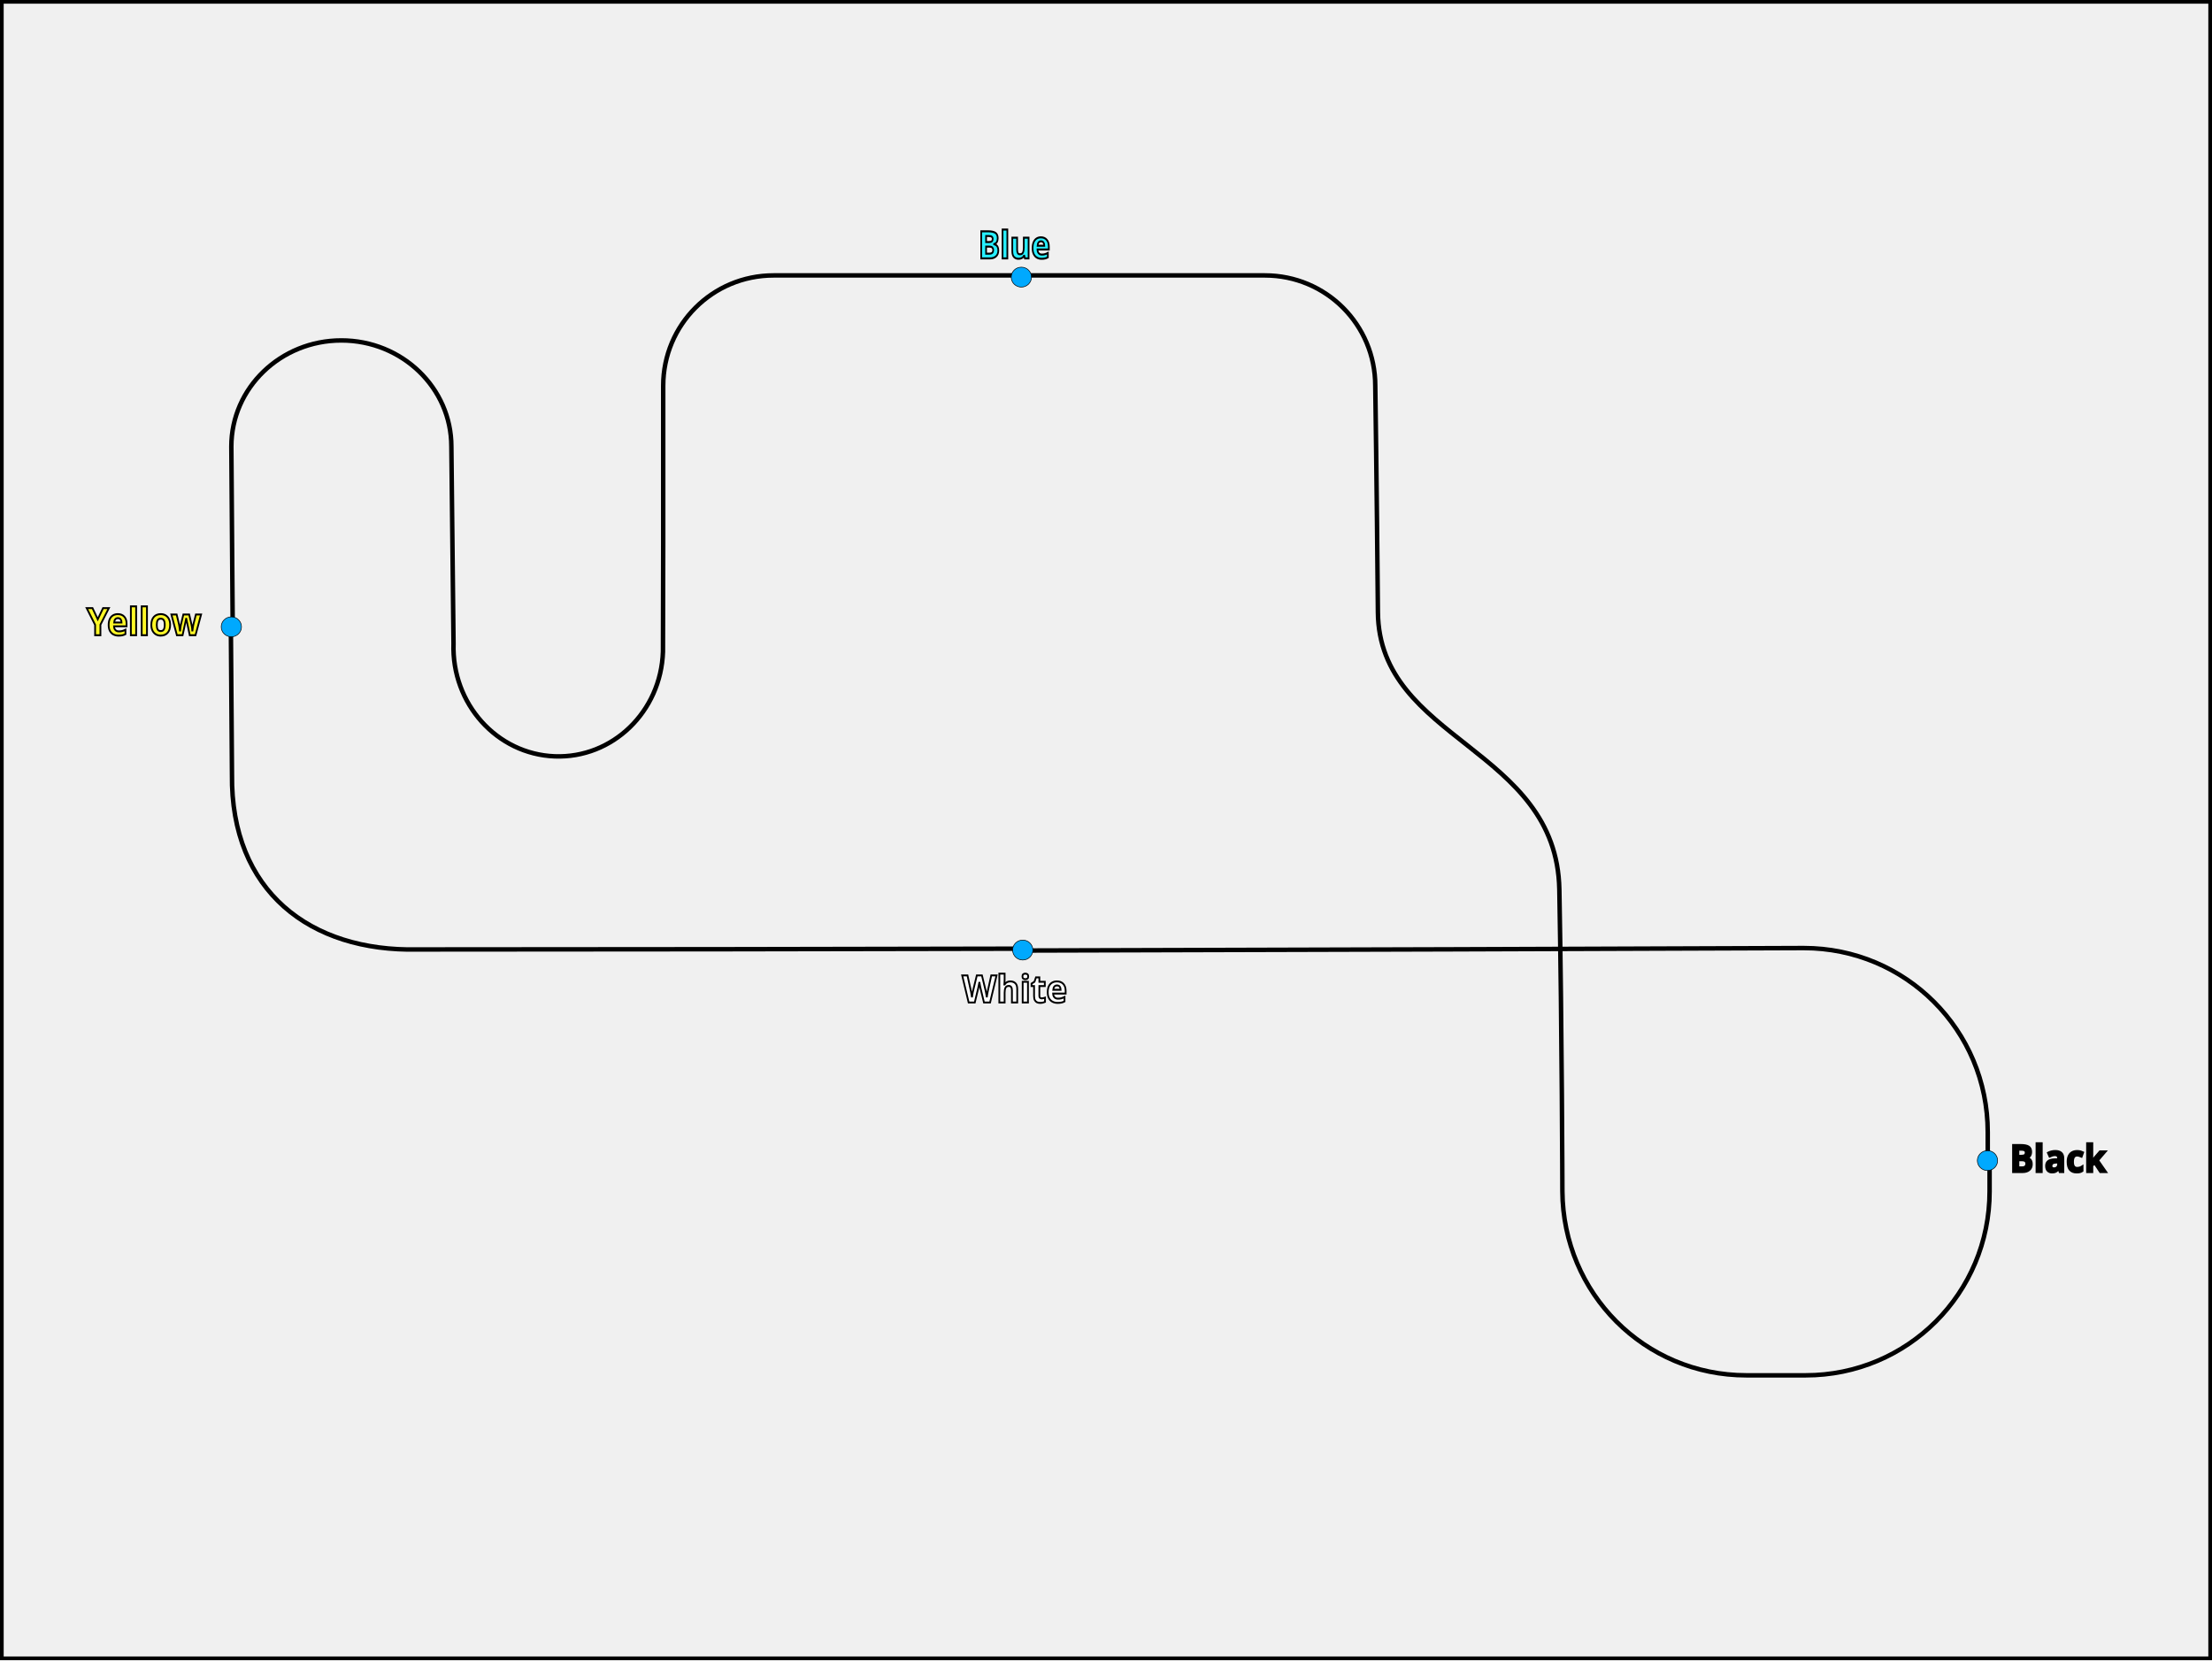
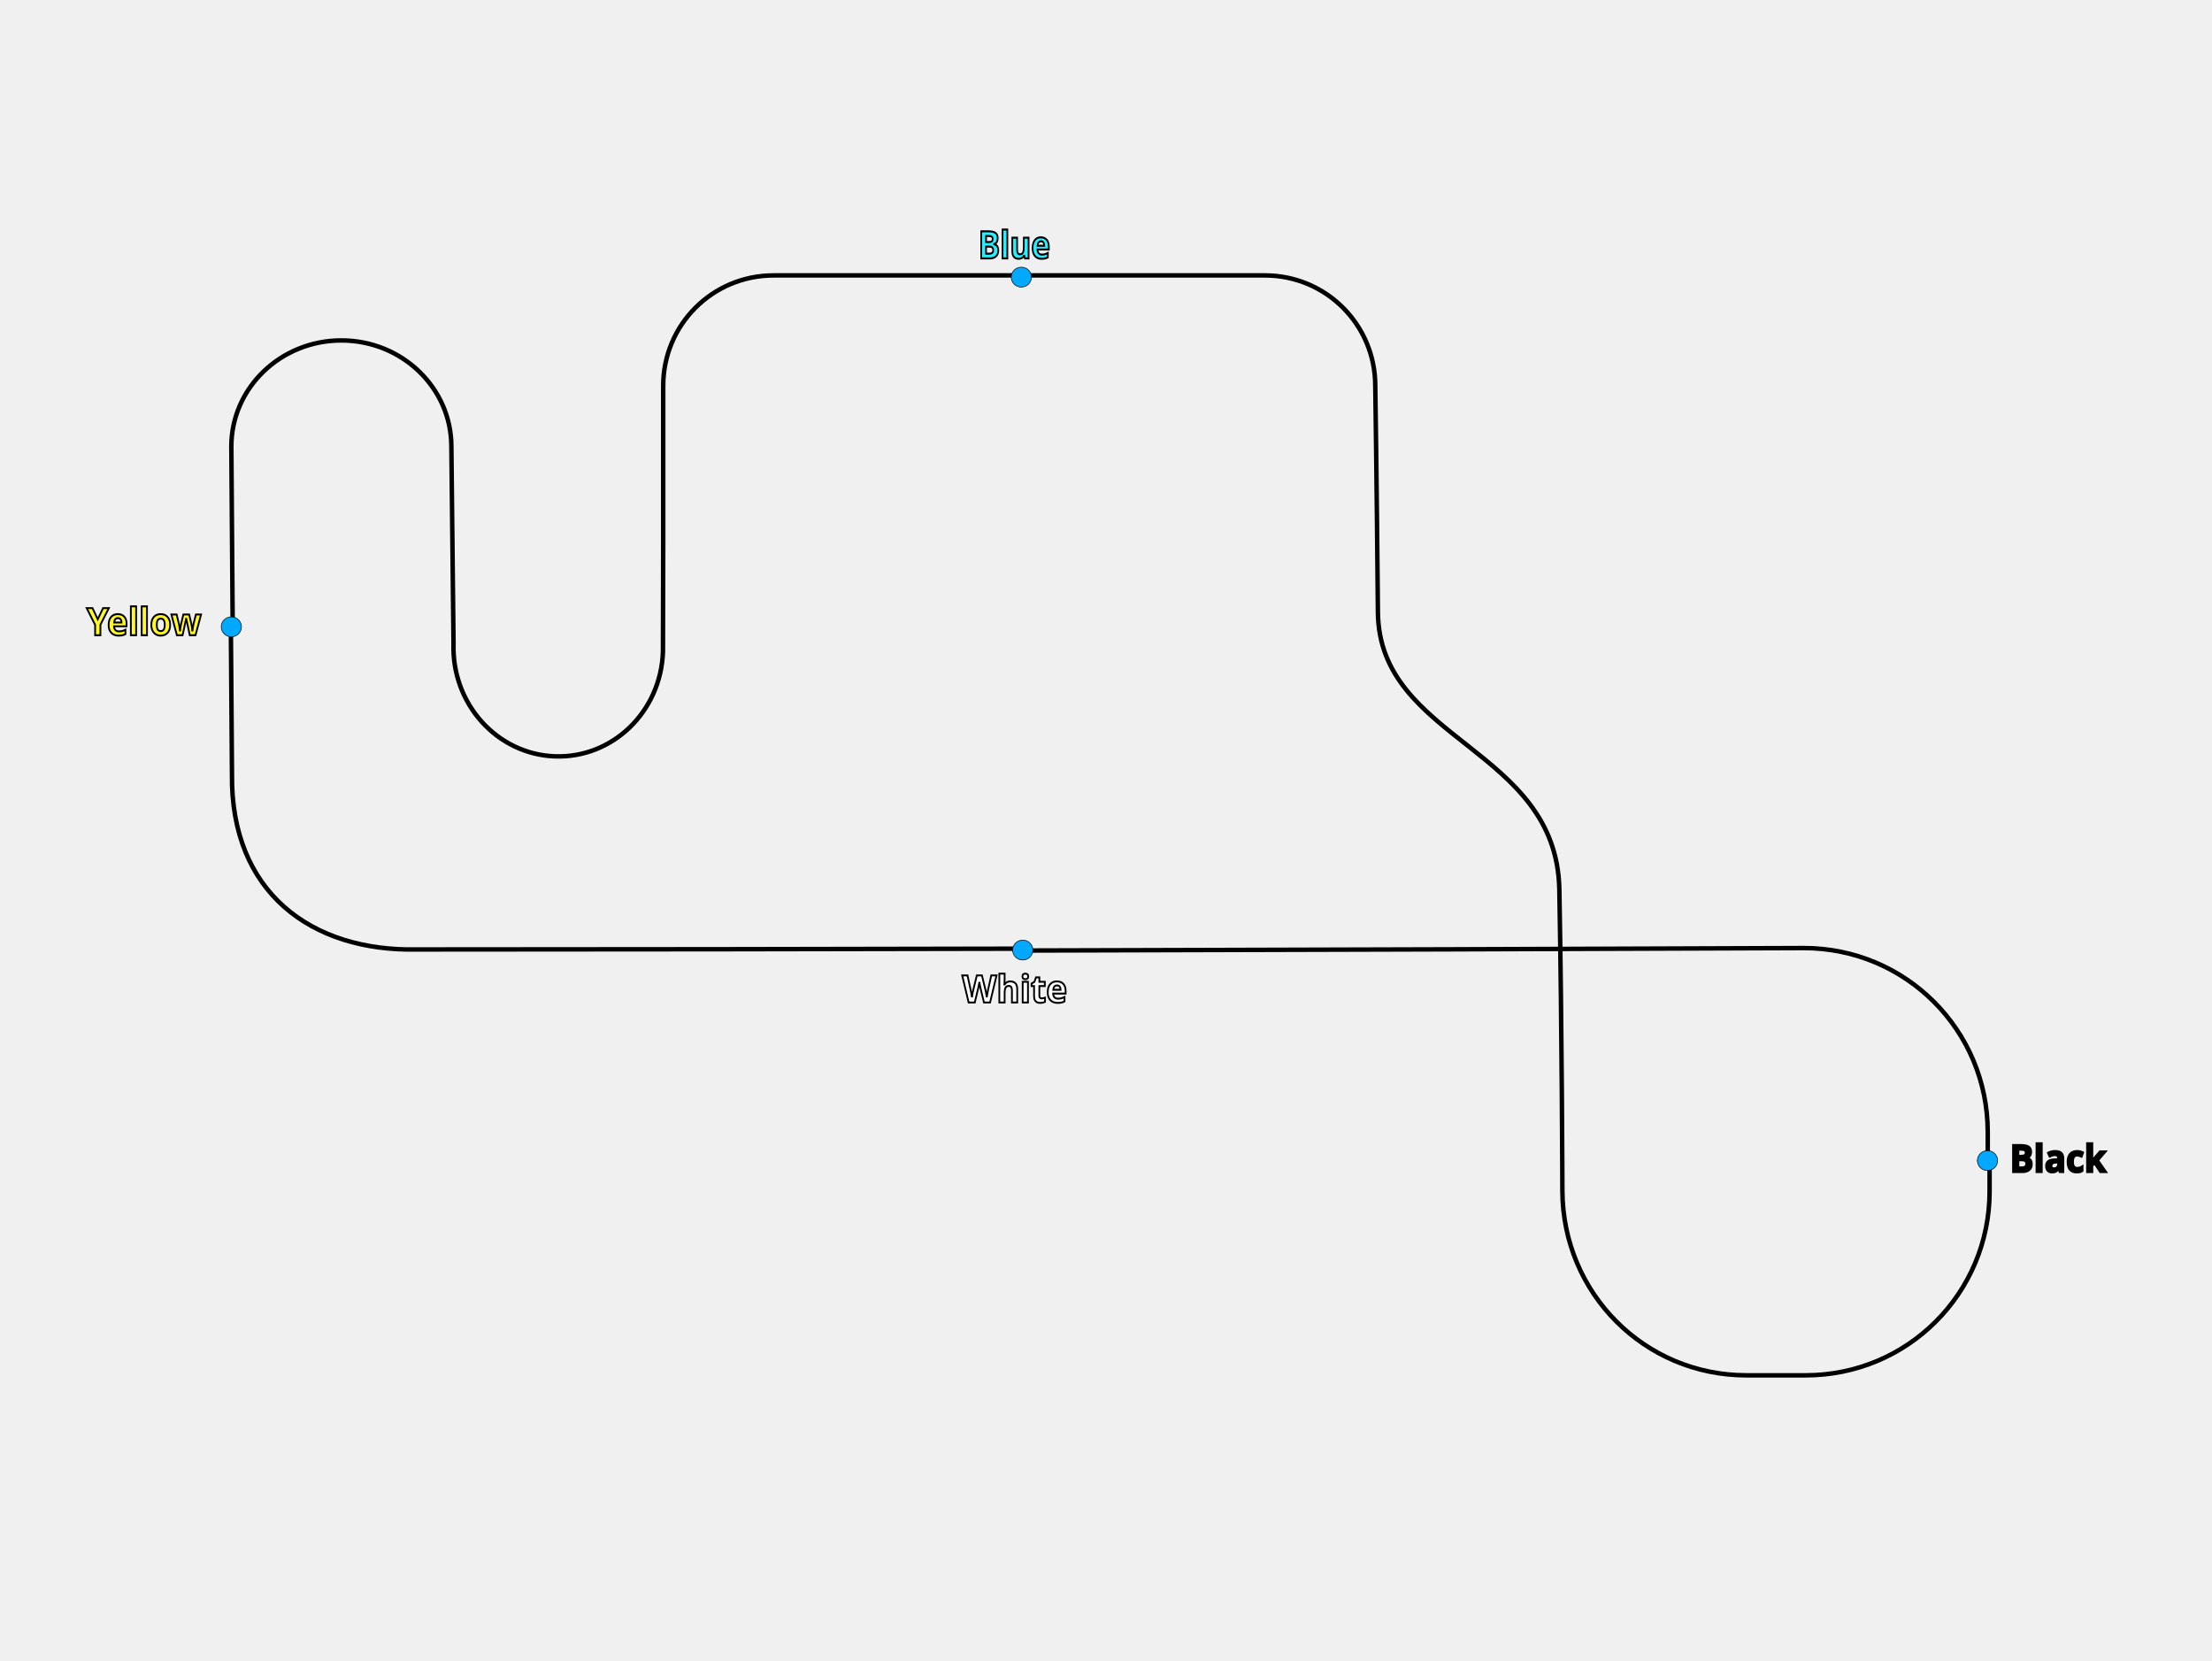
<svg xmlns="http://www.w3.org/2000/svg" width="1202" height="902" viewBox="0 0 1202 902" id="svg2" version="1.1">
  <defs id="defs4" />
  <g id="layer1" transform="translate(1,1)">
-     <rect style="fill:none;fill-rule:evenodd;stroke:#000000;stroke-width:2;stroke-linecap:butt;stroke-linejoin:miter;stroke-miterlimit:4;stroke-dasharray:none;stroke-opacity:1" id="rect3335" width="1200" height="900" x="0" y="0" />
    <path style="fill:none;stroke:#000000;stroke-width:2.435;stroke-miterlimit:4;stroke-dasharray:none;stroke-opacity:1" d="m 1079.136,629.016 0,-14.915 c 0,-55.4 -44.6,-100 -100,-100 -110.688,0.423 -260.433,0.977 -425.566,1.351" id="horizontalRight" />
    <path style="fill:none;stroke:#000000;stroke-width:2.435;stroke-miterlimit:4;stroke-dasharray:none;stroke-opacity:1" d="m 552.56,514.442 c -104.702,0.237 -215.591,0.403 -326.633,0.418 -58.297,1.302 -101.587,-31.518 -100.872,-94.98 l -0.625,-82.531" id="horizontalLeft" />
    <path style="fill:none;stroke:#000000;stroke-width:2.435;stroke-miterlimit:4;stroke-dasharray:none;stroke-opacity:1" d="m 125.44,338.359 -0.732,-96.755 c 0,-31.833 26.766,-57.64 59.782,-57.64 33.017,0 59.782,25.806 59.782,57.64 l 1.171,107.089 c -1.081,32.609 23.52,60.028 54.947,61.241 31.427,1.213 57.78,-24.239 58.86,-56.848 l 0.133,-58.625 0,-85.821 c 0,-33.24 26.76,-60 60,-60 l 132.17,0" id="verticleLeft" />
    <path style="fill:none;stroke:#000000;stroke-width:2.435;stroke-miterlimit:4;stroke-dasharray:none;stroke-opacity:1" d="m 552.564,148.64 133.757,0 c 33.24,0 60,26.76 60,60 0,0 0.802,52.847 1.429,122.964 0.627,70.117 97.171,73.512 98.596,150.718 1.425,77.206 1.652,163.928 1.652,163.928 0.333,55.399 44.6,100 100,100 l 32.148,0 c 55.4,0 100,-44.6 100,-100 l 0,-17.233" id="verticalRight" />
  </g>
  <g id="layer2">
    <ellipse style="fill:#00a9fe;fill-opacity:1;stroke:#000000;stroke-width:0.334;stroke-miterlimit:4;stroke-dasharray:none;stroke-opacity:1" id="path4146-5" cx="1080" cy="630.571" rx="5.504" ry="5.408" />
    <ellipse transform="translate(1,1)" style="fill:#00a9fe;fill-opacity:1;stroke:#000000;stroke-width:0.334;stroke-miterlimit:4;stroke-dasharray:none;stroke-opacity:1" id="path4146" cx="554.759" cy="515.183" rx="5.504" ry="5.408" />
    <ellipse style="fill:#00a9fe;fill-opacity:1;stroke:#000000;stroke-width:0.334;stroke-miterlimit:4;stroke-dasharray:none;stroke-opacity:1" id="path4146-5-5" cx="555" cy="150.571" rx="5.504" ry="5.408" />
    <ellipse style="fill:#00a9fe;fill-opacity:1;stroke:#000000;stroke-width:0.334;stroke-miterlimit:4;stroke-dasharray:none;stroke-opacity:1" id="path4146-5-4" cx="125.714" cy="340.571" rx="5.504" ry="5.408" />
    <text xml:space="preserve" style="font-style:normal;font-variant:normal;font-weight:bold;font-stretch:normal;font-size:19.952px;line-height:125%;font-family:sans-serif;-inkscape-font-specification:'sans-serif Bold';letter-spacing:0px;word-spacing:0px;fill:#fff827;fill-opacity:1;stroke:#000000;stroke-width:1;stroke-linecap:butt;stroke-linejoin:miter;stroke-miterlimit:4;stroke-dasharray:none;stroke-opacity:1;" x="48.676" y="333.976" id="text4187" transform="scale(0.9676772,1.033403)">
      <tspan id="tspan4189" x="48.676" y="333.976">Yellow</tspan>
    </text>
    <text xml:space="preserve" style="font-style:normal;font-weight:bold;font-size:19.952px;line-height:125%;font-family:sans-serif;letter-spacing:0px;word-spacing:0px;fill:#ffffff;fill-opacity:1;stroke:#000000;stroke-width:1;stroke-linecap:butt;stroke-linejoin:miter;stroke-opacity:1;-inkscape-font-specification:'sans-serif Bold';font-stretch:normal;font-variant:normal;stroke-miterlimit:4;stroke-dasharray:none;" x="540.322" y="527.081" id="text4187-8" transform="scale(0.9676772,1.033403)">
      <tspan id="tspan4189-2" x="540.322" y="527.081">White</tspan>
    </text>
    <text xml:space="preserve" style="font-style:normal;font-variant:normal;font-weight:bold;font-stretch:normal;font-size:19.952px;line-height:125%;font-family:sans-serif;-inkscape-font-specification:'sans-serif Bold';letter-spacing:0px;word-spacing:0px;fill:#000000;fill-opacity:1;stroke:#000000;stroke-width:1;stroke-linecap:butt;stroke-linejoin:miter;stroke-miterlimit:4;stroke-dasharray:none;stroke-opacity:1;" x="1128.623" y="616.245" id="text4187-3" transform="scale(0.9676772,1.033403)">
      <tspan id="tspan4189-0" x="1128.623" y="616.245">Black</tspan>
    </text>
    <text xml:space="preserve" style="font-style:normal;font-variant:normal;font-weight:bold;font-stretch:normal;font-size:19.036px;line-height:125%;font-family:sans-serif;-inkscape-font-specification:'sans-serif Bold';letter-spacing:0px;word-spacing:0px;fill:#27efff;fill-opacity:1;stroke:#000000;stroke-width:1;stroke-linecap:butt;stroke-linejoin:miter;stroke-miterlimit:4;stroke-dasharray:none;stroke-opacity:1;" x="575.796" y="129.624" id="text4187-6" transform="scale(0.9232419,1.08314)">
      <tspan id="tspan4189-5" x="575.796" y="129.624">Blue</tspan>
    </text>
  </g>
</svg>
